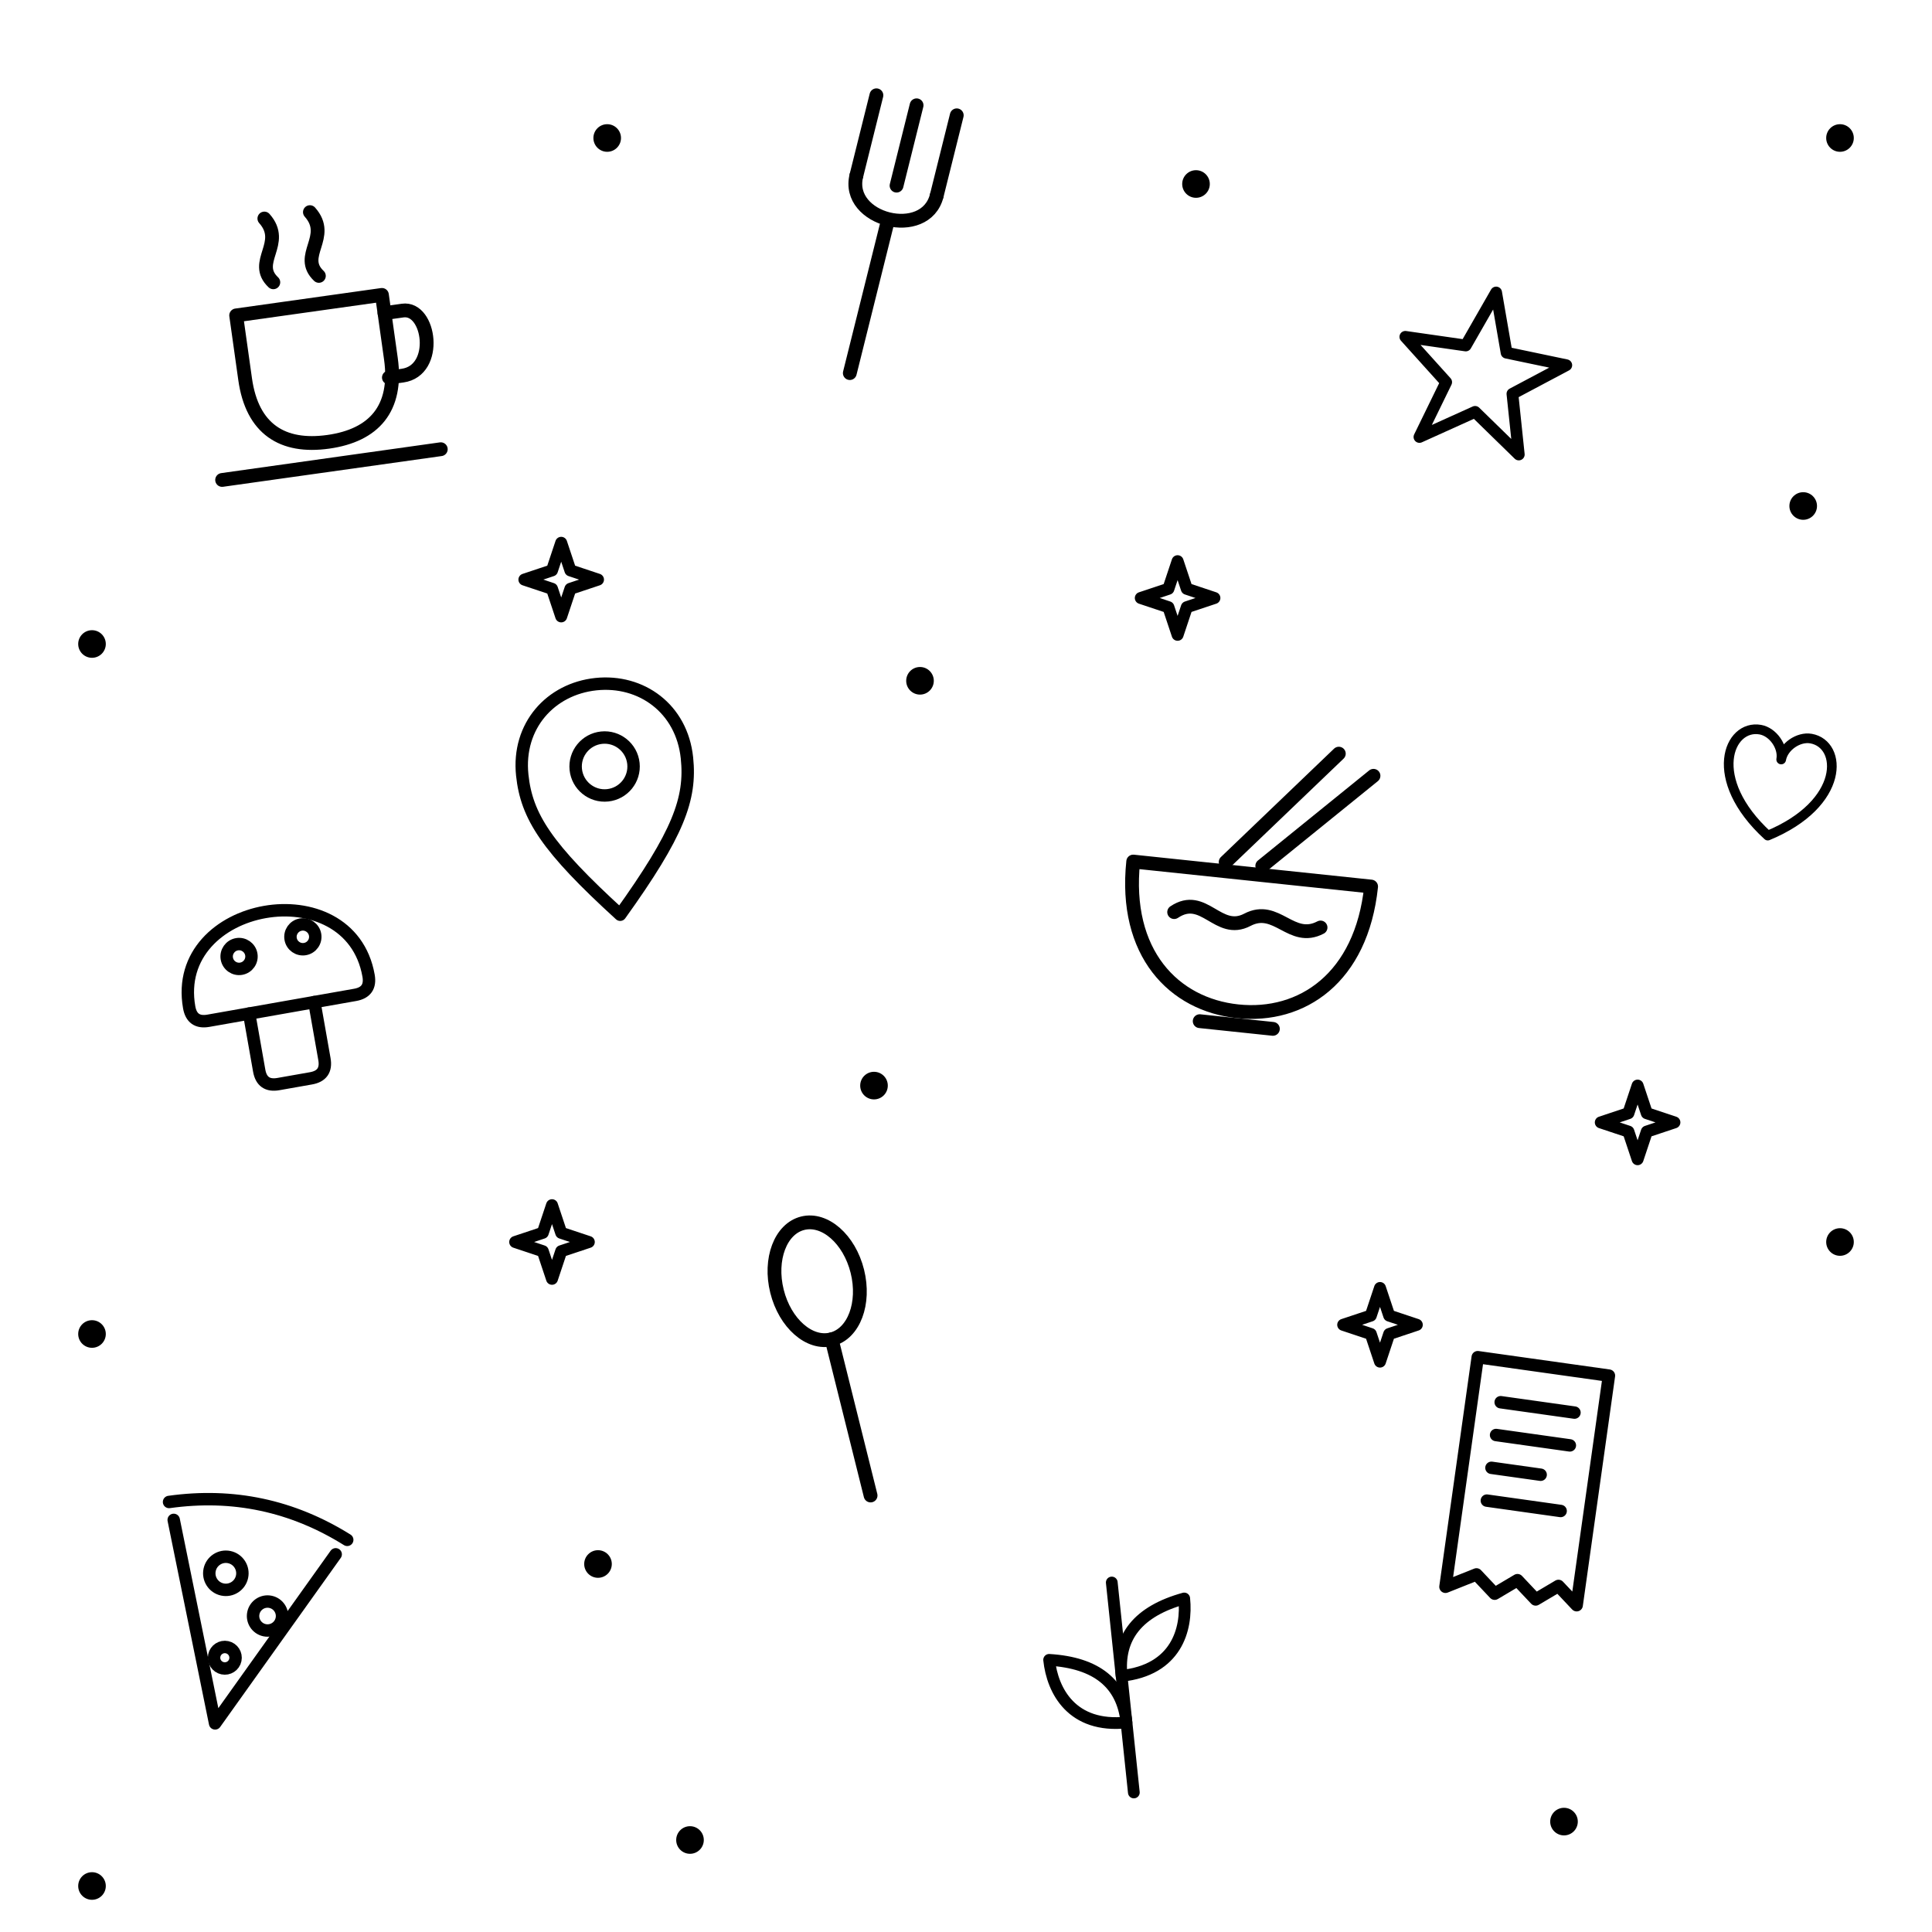
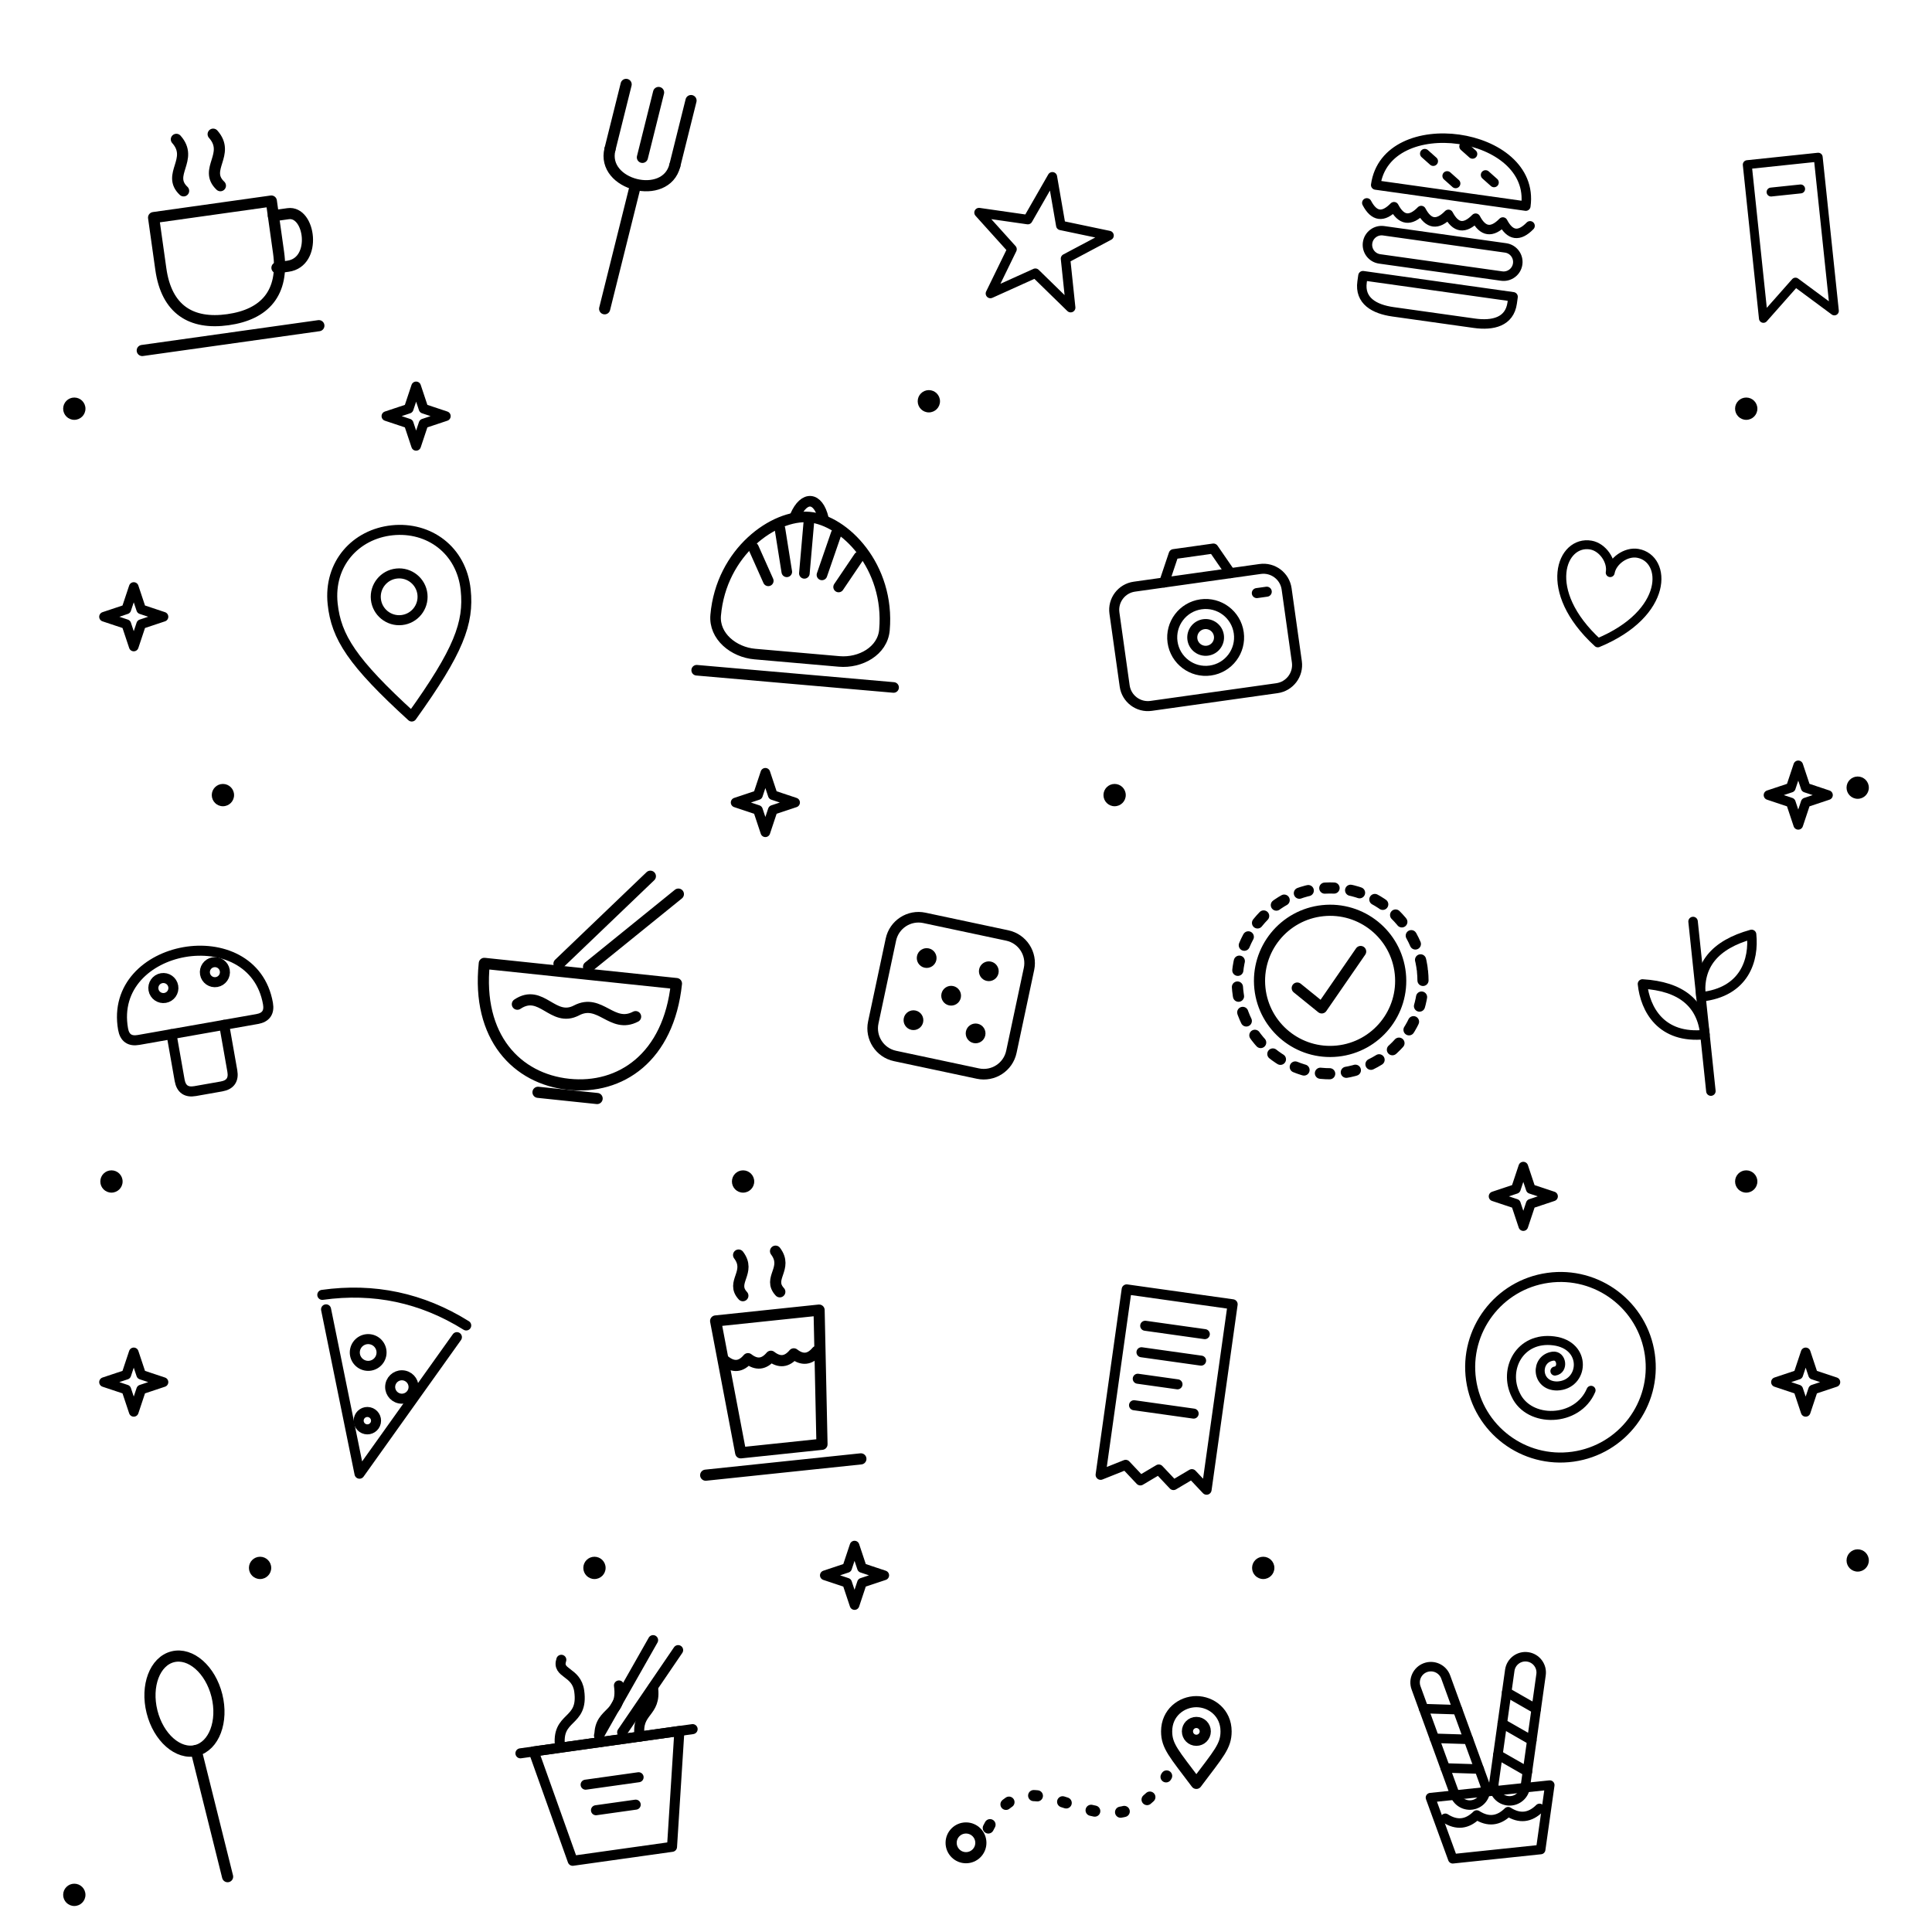
- <svg xmlns="http://www.w3.org/2000/svg" width="420" height="420" viewBox="0 0 420 420" fill="none" stroke="#000" stroke-width="3" stroke-linecap="round" stroke-linejoin="round">
-   <g transform="translate(70 72) rotate(-8)">
+ <svg xmlns="http://www.w3.org/2000/svg" width="520" height="520" viewBox="0 0 520 520" fill="none" stroke="#000" stroke-width="3" stroke-linecap="round" stroke-linejoin="round">
+   <g transform="translate(60 62) rotate(-8)">
    <path d="M-18 -6 H14 V8 C14 19 8 24 -2 24 C-12 24 -18 19 -18 8 Z" />
    <path d="M14 -2 H18 C24 -2 24 12 16 12 H13" />
    <path d="M-26 29 H22" />
    <path d="M-9 -12 C-13 -17 -5 -20 -9 -26 M1 -12 C-3 -17 5 -20 1 -26" />
  </g>
-   <g transform="translate(192 52) rotate(14)">
+   <g transform="translate(170 54) rotate(14)">
    <path d="M-9 -30 V-12 M0 -30 V-12 M9 -30 V-12" />
    <path d="M-9 -12 C-9 -2 9 -2 9 -12" />
    <path d="M0 -3 V30" />
  </g>
-   <g transform="translate(322 82) rotate(10) scale(0.85)">
+   <g transform="translate(280 66) rotate(10) scale(0.85)">
    <path d="M0 -22 L5.3 -7.3 L20.9 -6.8 L8.6 2.8 L12.9 17.8 L0 9 L-12.9 17.8 L-8.6 2.8 L-20.9 -6.8 L-5.3 -7.3 Z" />
  </g>
-   <g transform="translate(132 172) rotate(-6) scale(0.9)">
+   <g transform="translate(390 56) rotate(8) scale(0.85)">
+     <path d="M-24 -4 C-24 -28 24 -28 24 -4 Z" />
+     <path d="M-10 -16 l3 2 M2 -20 l3 2 M10 -12 l3 2 M-2 -10 l3 2" />
+     <path d="M-26 2 q4.3 6 8.7 0 q4.3 6 8.7 0 q4.3 6 8.7 0 q4.3 6 8.7 0 q4.3 6 8.7 0 q4.3 6 8.7 0" />
+     <rect x="-24" y="10" width="48" height="9" rx="4.5" />
+     <path d="M-24 25 H24 V27 C24 33 19 35 13 35 H-13 C-19 35 -24 33 -24 27 Z" />
+   </g>
+   <g transform="translate(482 64) rotate(-6) scale(0.8)">
+     <path d="M-12 -26 H12 V26 L0 15 L-12 26 Z" />
+     <path d="M-5 -16 H5" />
+   </g>
+   <g transform="translate(108 166) rotate(-6) scale(0.9)">
    <path d="M0 30 C-16 12 -20 4 -20 -6 C-20 -18 -11 -26 0 -26 C11 -26 20 -18 20 -6 C20 4 16 12 0 30 Z" />
    <circle cx="0" cy="-6" r="7" />
  </g>
-   <g transform="translate(272 192) rotate(6)">
+   <g transform="translate(216 160) rotate(5) scale(0.95)">
+     <path d="M-24 8 C-24 -10 -10 -22 0 -22 C10 -22 24 -10 24 8 C24 14 18 18 12 18 H-12 C-18 18 -24 14 -24 8 Z" />
+     <path d="M0 -21 V-6 M-8 -18 L-5 -6 M8 -18 L5 -6 M-15 -12 L-10 -3 M15 -12 L10 -3" />
+     <path d="M-4 -22 C-2 -28 2 -28 4 -22" />
+     <path d="M-28 24 H28" />
+   </g>
+   <g transform="translate(324 168) rotate(-8) scale(0.9)">
+     <rect x="-26" y="-14" width="52" height="36" rx="7" />
+     <path d="M-10 -14 L-6 -22 H6 L10 -14" />
+     <circle cx="0" cy="4" r="10" />
+     <circle cx="0" cy="4" r="4" />
+     <path d="M17 -7 h3" />
+   </g>
+   <g transform="translate(432 162) rotate(10) scale(0.8)">
+     <path d="M0 14 C-22 0 -18 -18 -8 -18 C-4 -18 0 -14 0 -10 C0 -14 4 -18 8 -18 C18 -18 22 0 0 14 Z" />
+   </g>
+   <g transform="translate(52 270) rotate(-10) scale(0.9)">
+     <path d="M-22 4 C-22 -22 22 -22 22 4 Q22 8 18 8 H-18 Q-22 8 -22 4 Z" />
+     <path d="M-8 8 V22 Q-8 26 -4 26 H4 Q8 26 8 22 V8" />
+     <circle cx="-8" cy="-6" r="3" />
+     <circle cx="8" cy="-8" r="3" />
+   </g>
+   <g transform="translate(156 264) rotate(6)">
    <path d="M-26 -2 H26 C26 18 14 28 0 28 C-14 28 -26 18 -26 -2 Z" />
    <path d="M-8 31 H8" />
    <path d="M-6 -4 L16 -30 M2 -4 L24 -26" />
    <path d="M-16 8 C-10 3 -6 12 0 8 C6 4 10 12 16 8" />
  </g>
-   <g transform="translate(60 212) rotate(-10) scale(0.9)">
-     <path d="M-22 4 C-22 -22 22 -22 22 4 Q22 8 18 8 H-18 Q-22 8 -22 4 Z" />
-     <path d="M-8 8 V22 Q-8 26 -4 26 H4 Q8 26 8 22 V8" />
-     <circle cx="-8" cy="-6" r="3" />
-     <circle cx="8" cy="-8" r="3" />
+   <g transform="translate(256 268) rotate(12) scale(0.95)">
+     <rect x="-20" y="-20" width="40" height="40" rx="8" />
+     <g fill="#000" stroke="none">
+       <circle cx="-9" cy="-9" r="2.8" />
+       <circle cx="9" cy="-9" r="2.8" />
+       <circle cx="0" cy="0" r="2.8" />
+       <circle cx="-9" cy="9" r="2.8" />
+       <circle cx="9" cy="9" r="2.8" />
+     </g>
  </g>
-   <g transform="translate(182 296) rotate(-14)">
-     <ellipse cx="0" cy="-18" rx="9" ry="13" />
-     <path d="M0 -5 V30" />
+   <g transform="translate(358 264) rotate(-6)">
+     <circle cx="0" cy="0" r="25" stroke-dasharray="2.5 4.5" />
+     <circle cx="0" cy="0" r="19" />
+     <path d="M-9 1 L-3 7 L9 -7" />
  </g>
-   <g transform="translate(332 322) rotate(8) scale(0.9)">
-     <path d="M-16 -28 H16 V28 L11 24 L6 28 L1 24 L-4 28 L-9 24 L-16 28 Z" />
-     <path d="M-9 -18 H9 M-9 -10 H9 M-9 -2 H3 M-9 6 H9" />
+   <g transform="translate(458 270) rotate(-6) scale(0.85)">
+     <path d="M0 28 C0 10 0 -10 0 -26" />
+     <path d="M0 10 C-14 10 -18 0 -18 -8 C-6 -6 0 0 0 10" />
+     <path d="M0 -2 C14 -2 18 -12 18 -20 C6 -18 0 -12 0 -2" />
  </g>
-   <g transform="translate(52 350) rotate(12) scale(0.9)">
+   <g transform="translate(102 372) rotate(12) scale(0.9)">
    <path d="M-22 -22 Q0 -30 22 -22" />
    <path d="M-20 -18 L0 28 L20 -18" />
    <circle cx="-5" cy="-8" r="4" />
    <circle cx="7" cy="0" r="3.5" />
    <circle cx="-1" cy="12" r="2.6" />
  </g>
-   <g transform="translate(244 366) rotate(-6) scale(0.85)">
-     <path d="M0 28 C0 10 0 -10 0 -26" />
-     <path d="M0 10 C-14 10 -18 0 -18 -8 C-6 -6 0 0 0 10" />
-     <path d="M0 -2 C14 -2 18 -12 18 -20 C6 -18 0 -12 0 -2" />
+   <g transform="translate(208 368) rotate(-6)">
+     <path d="M-14 -14 H14 L11 22 H-11 Z" />
+     <path d="M-12.6 -3 q3.1 3 6.2 0 q3.1 3 6.2 0 q3.1 3 6.2 0 q3.1 3 6.2 0" />
+     <path d="M-6 -20 C-9 -24 -3 -26 -6 -31 M4 -20 C1 -24 7 -26 4 -31" />
+     <path d="M-21 27 H21" />
  </g>
-   <g transform="translate(386 172) rotate(10) scale(0.7)">
-     <path d="M0 14 C-22 0 -18 -18 -8 -18 C-4 -18 0 -14 0 -10 C0 -14 4 -18 8 -18 C18 -18 22 0 0 14 Z" />
+   <g transform="translate(314 374) rotate(8) scale(0.9)">
+     <path d="M-16 -28 H16 V28 L11 24 L6 28 L1 24 L-4 28 L-9 24 L-16 28 Z" />
+     <path d="M-9 -18 H9 M-9 -10 H9 M-9 -2 H3 M-9 6 H9" />
+   </g>
+   <g transform="translate(420 368) rotate(-8) scale(0.9)">
+     <circle cx="0" cy="0" r="27" />
+     <g transform="scale(0.9) translate(-52 -50)">
+       <path d="M50 51 c3 0 3 -5 0 -5 c-6 0 -7 9 0 10 c9 1 12 -12 1 -15 c-11 -3 -18 7 -15 16 c3 10 19 12 25 2" />
+     </g>
+   </g>
+   <g transform="translate(54 476) rotate(-14)">
+     <ellipse cx="0" cy="-18" rx="9" ry="13" />
+     <path d="M0 -5 V30" />
+   </g>
+   <g transform="translate(164 474) rotate(-8) scale(0.9)">
+     <path d="M-22 -6 L-15 28 H15 L22 -6 Z" />
+     <path d="M-26 -6 H26" />
+     <path d="M-14 -6 C-14 -16 -6 -12 -6 -22 C-6 -28 -12 -28 -10 -32 M-2 -6 C-2 -16 6 -12 6 -22 M10 -6 C10 -14 16 -12 16 -20" />
+     <path d="M-2 -8 L18 -34 M5 -8 L25 -30" />
+     <path d="M-8 6 H8 M-6 14 H6" />
+   </g>
+   <g transform="translate(290 478) rotate(0)">
+     <circle cx="-30" cy="18" r="4" />
+     <path d="M-24 14 C-12 -10 8 26 24 0" stroke-dasharray="1 7" />
+     <path d="M32 2 C26 -6 24 -8 24 -12 C24 -17 28 -20 32 -20 C36 -20 40 -17 40 -12 C40 -8 38 -6 32 2 Z" />
+     <circle cx="32" cy="-12" r="2.4" />
+   </g>
+   <g transform="translate(400 472) rotate(-6) scale(0.85)">
+     <g transform="translate(-9 0) rotate(-14)">
+       <rect x="-5" y="-30" width="10" height="46" rx="5" />
+       <path d="M-5 -18 L5 -14 M-5 -8 L5 -4 M-5 2 L5 6" />
+     </g>
+     <g transform="translate(9 0) rotate(14)">
+       <rect x="-5" y="-30" width="10" height="46" rx="5" />
+       <path d="M-5 -18 L5 -14 M-5 -8 L5 -4 M-5 2 L5 6" />
+     </g>
+     <path d="M-19 12 H19 L14 32 H-14 Z" />
+     <path d="M-15 19 q5 4 10 0 q5 4 10 0 q5 4 10 0" />
  </g>
  <g stroke-width="2.6">
-     <path d="M122 118 l2 6 l6 2 l-6 2 l-2 6 l-2 -6 l-6 -2 l6 -2 z" />
-     <path d="M256 122 l2 6 l6 2 l-6 2 l-2 6 l-2 -6 l-6 -2 l6 -2 z" />
-     <path d="M356 236 l2 6 l6 2 l-6 2 l-2 6 l-2 -6 l-6 -2 l6 -2 z" />
-     <path d="M120 262 l2 6 l6 2 l-6 2 l-2 6 l-2 -6 l-6 -2 l6 -2 z" />
-     <path d="M300 280 l2 6 l6 2 l-6 2 l-2 6 l-2 -6 l-6 -2 l6 -2 z" />
+     <path d="M112 104 l2 6 l6 2 l-6 2 l-2 6 l-2 -6 l-6 -2 l6 -2 z" />
+     <path d="M36 158 l2 6 l6 2 l-6 2 l-2 6 l-2 -6 l-6 -2 l6 -2 z" />
+     <path d="M484 206 l2 6 l6 2 l-6 2 l-2 6 l-2 -6 l-6 -2 l6 -2 z" />
+     <path d="M206 208 l2 6 l6 2 l-6 2 l-2 6 l-2 -6 l-6 -2 l6 -2 z" />
+     <path d="M410 314 l2 6 l6 2 l-6 2 l-2 6 l-2 -6 l-6 -2 l6 -2 z" />
+     <path d="M36 364 l2 6 l6 2 l-6 2 l-2 6 l-2 -6 l-6 -2 l6 -2 z" />
+     <path d="M486 364 l2 6 l6 2 l-6 2 l-2 6 l-2 -6 l-6 -2 l6 -2 z" />
+     <path d="M230 416 l2 6 l6 2 l-6 2 l-2 6 l-2 -6 l-6 -2 l6 -2 z" />
  </g>
  <g fill="#000" stroke="none">
-     <circle cx="20" cy="140" r="3" />
-     <circle cx="132" cy="30" r="3" />
-     <circle cx="260" cy="40" r="3" />
-     <circle cx="400" cy="30" r="3" />
-     <circle cx="200" cy="148" r="3" />
-     <circle cx="392" cy="110" r="3" />
-     <circle cx="190" cy="236" r="3" />
-     <circle cx="20" cy="290" r="3" />
-     <circle cx="400" cy="270" r="3" />
-     <circle cx="130" cy="340" r="3" />
-     <circle cx="340" cy="396" r="3" />
-     <circle cx="150" cy="400" r="3" />
-     <circle cx="20" cy="410" r="3" />
+     <circle cx="20" cy="110" r="3" />
+     <circle cx="250" cy="108" r="3" />
+     <circle cx="470" cy="110" r="3" />
+     <circle cx="60" cy="214" r="3" />
+     <circle cx="300" cy="214" r="3" />
+     <circle cx="500" cy="212" r="3" />
+     <circle cx="30" cy="318" r="3" />
+     <circle cx="200" cy="318" r="3" />
+     <circle cx="470" cy="318" r="3" />
+     <circle cx="70" cy="422" r="3" />
+     <circle cx="160" cy="422" r="3" />
+     <circle cx="340" cy="422" r="3" />
+     <circle cx="500" cy="420" r="3" />
+     <circle cx="20" cy="510" r="3" />
  </g>
</svg>
